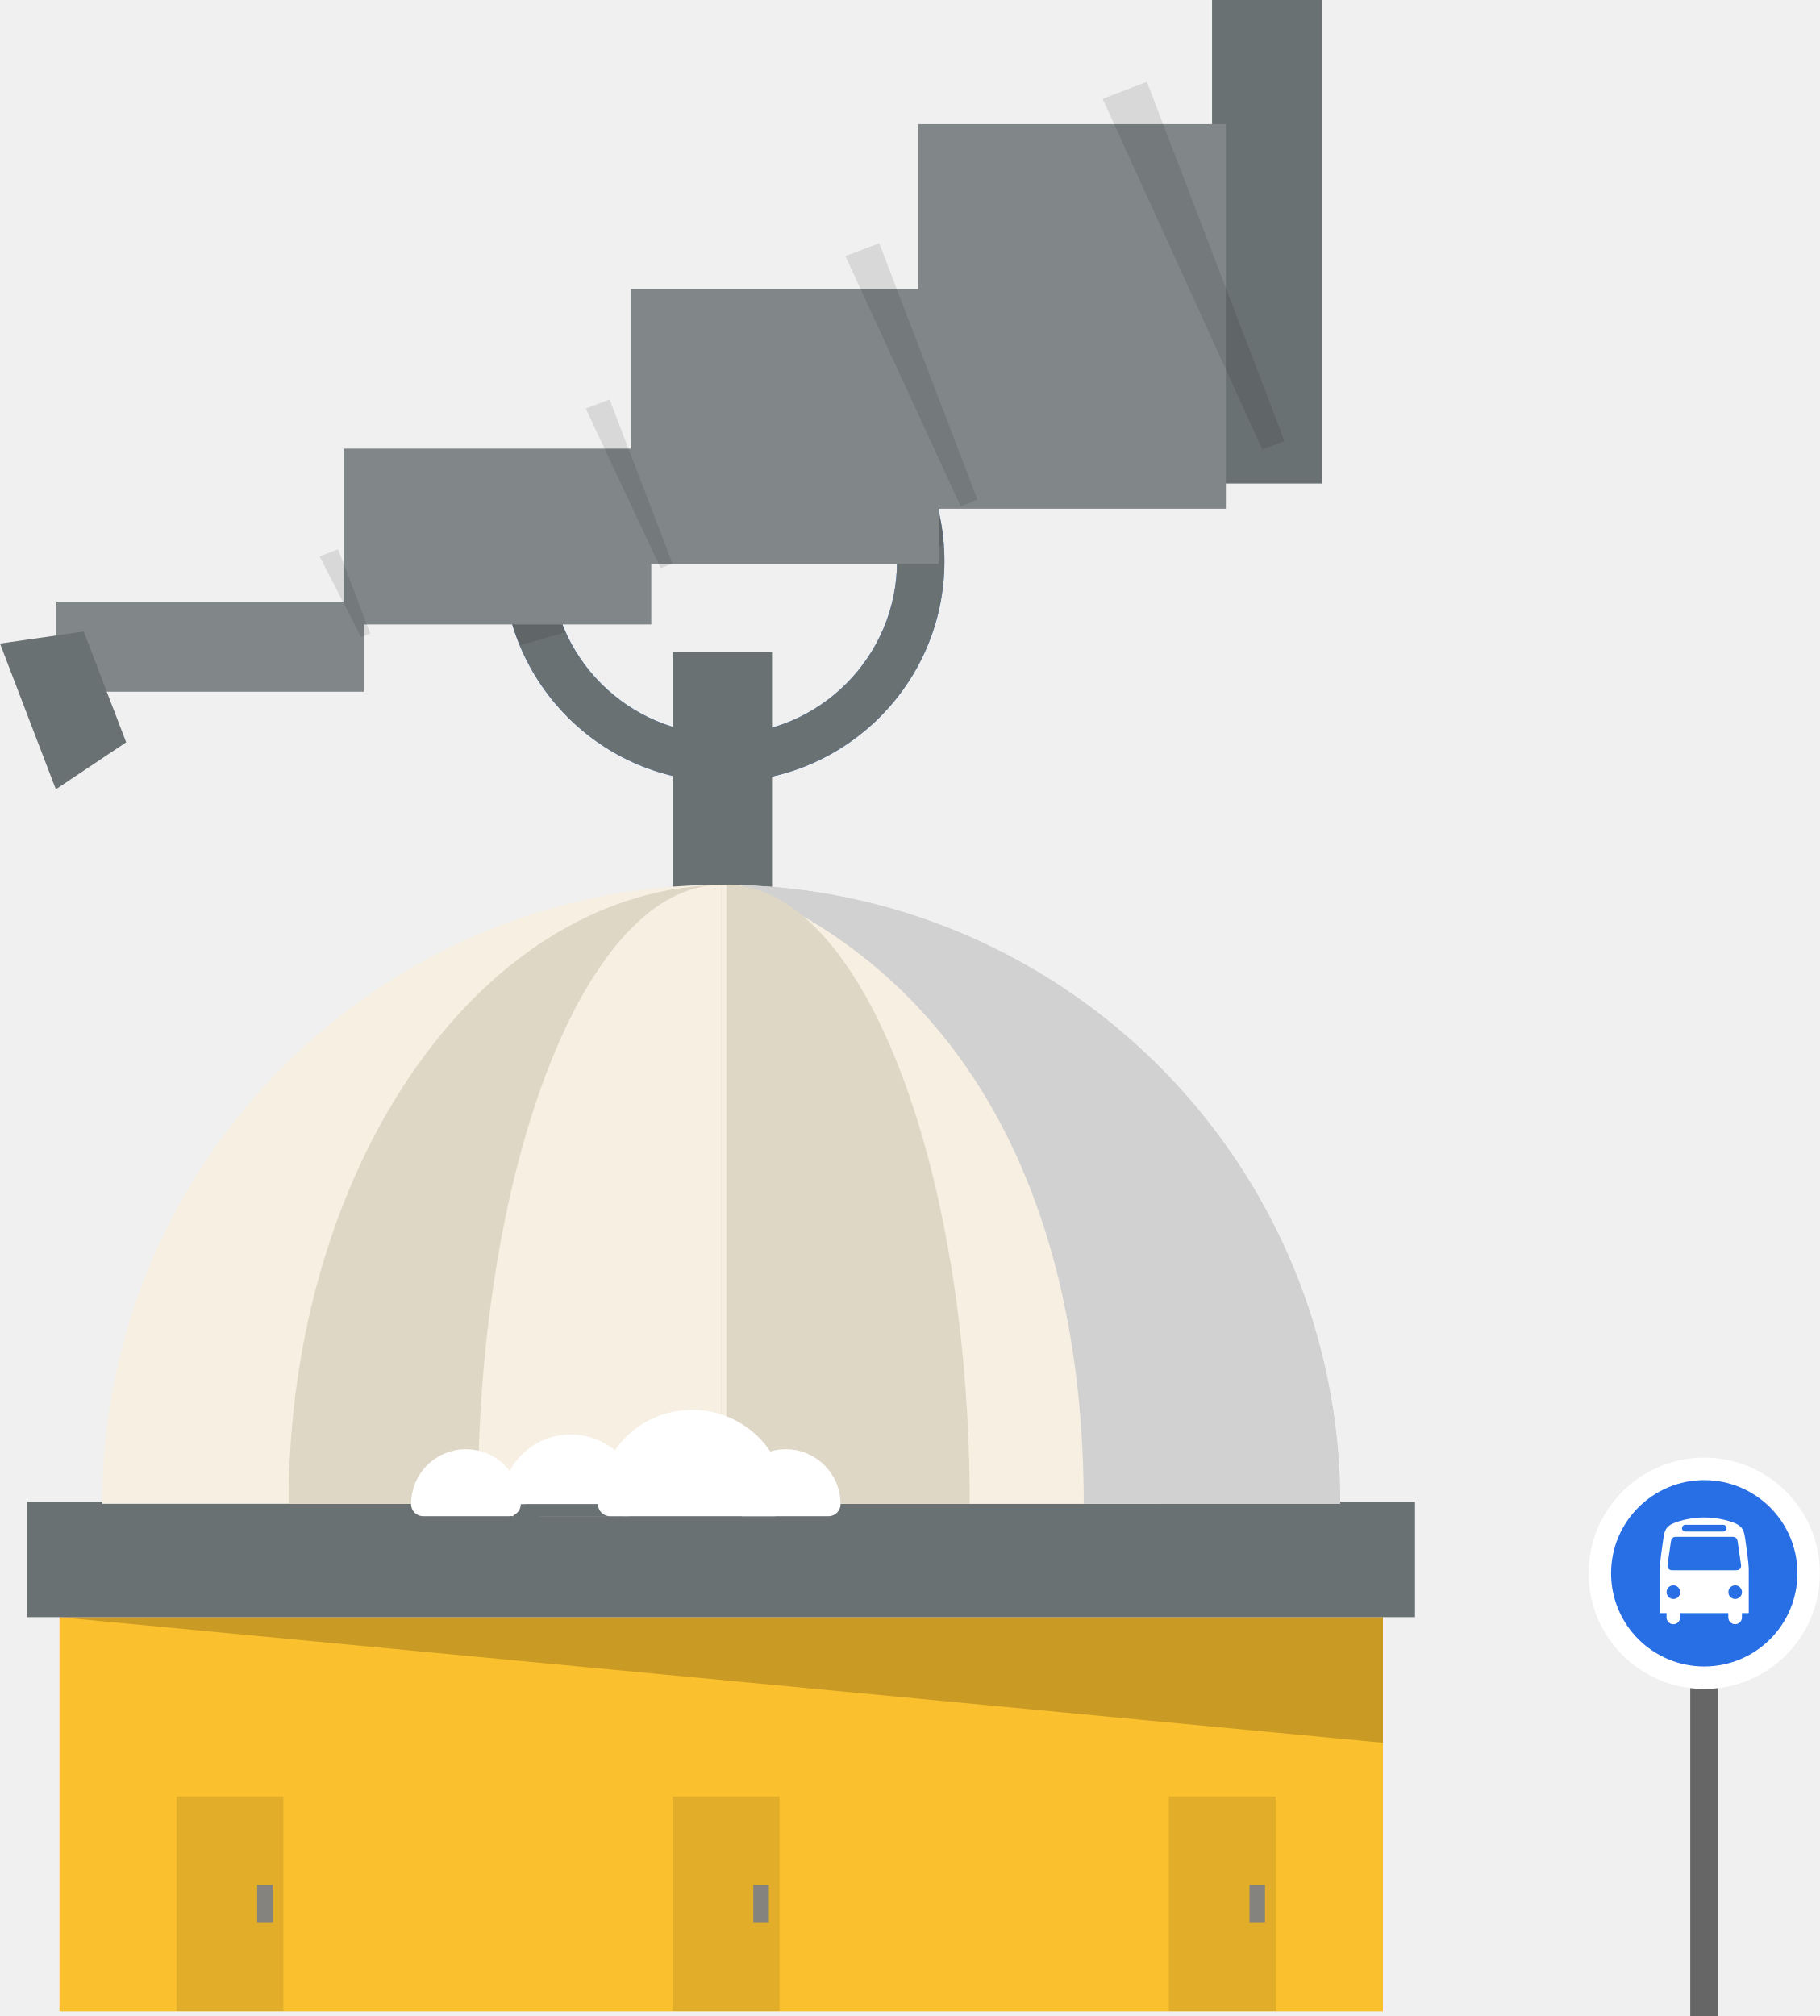
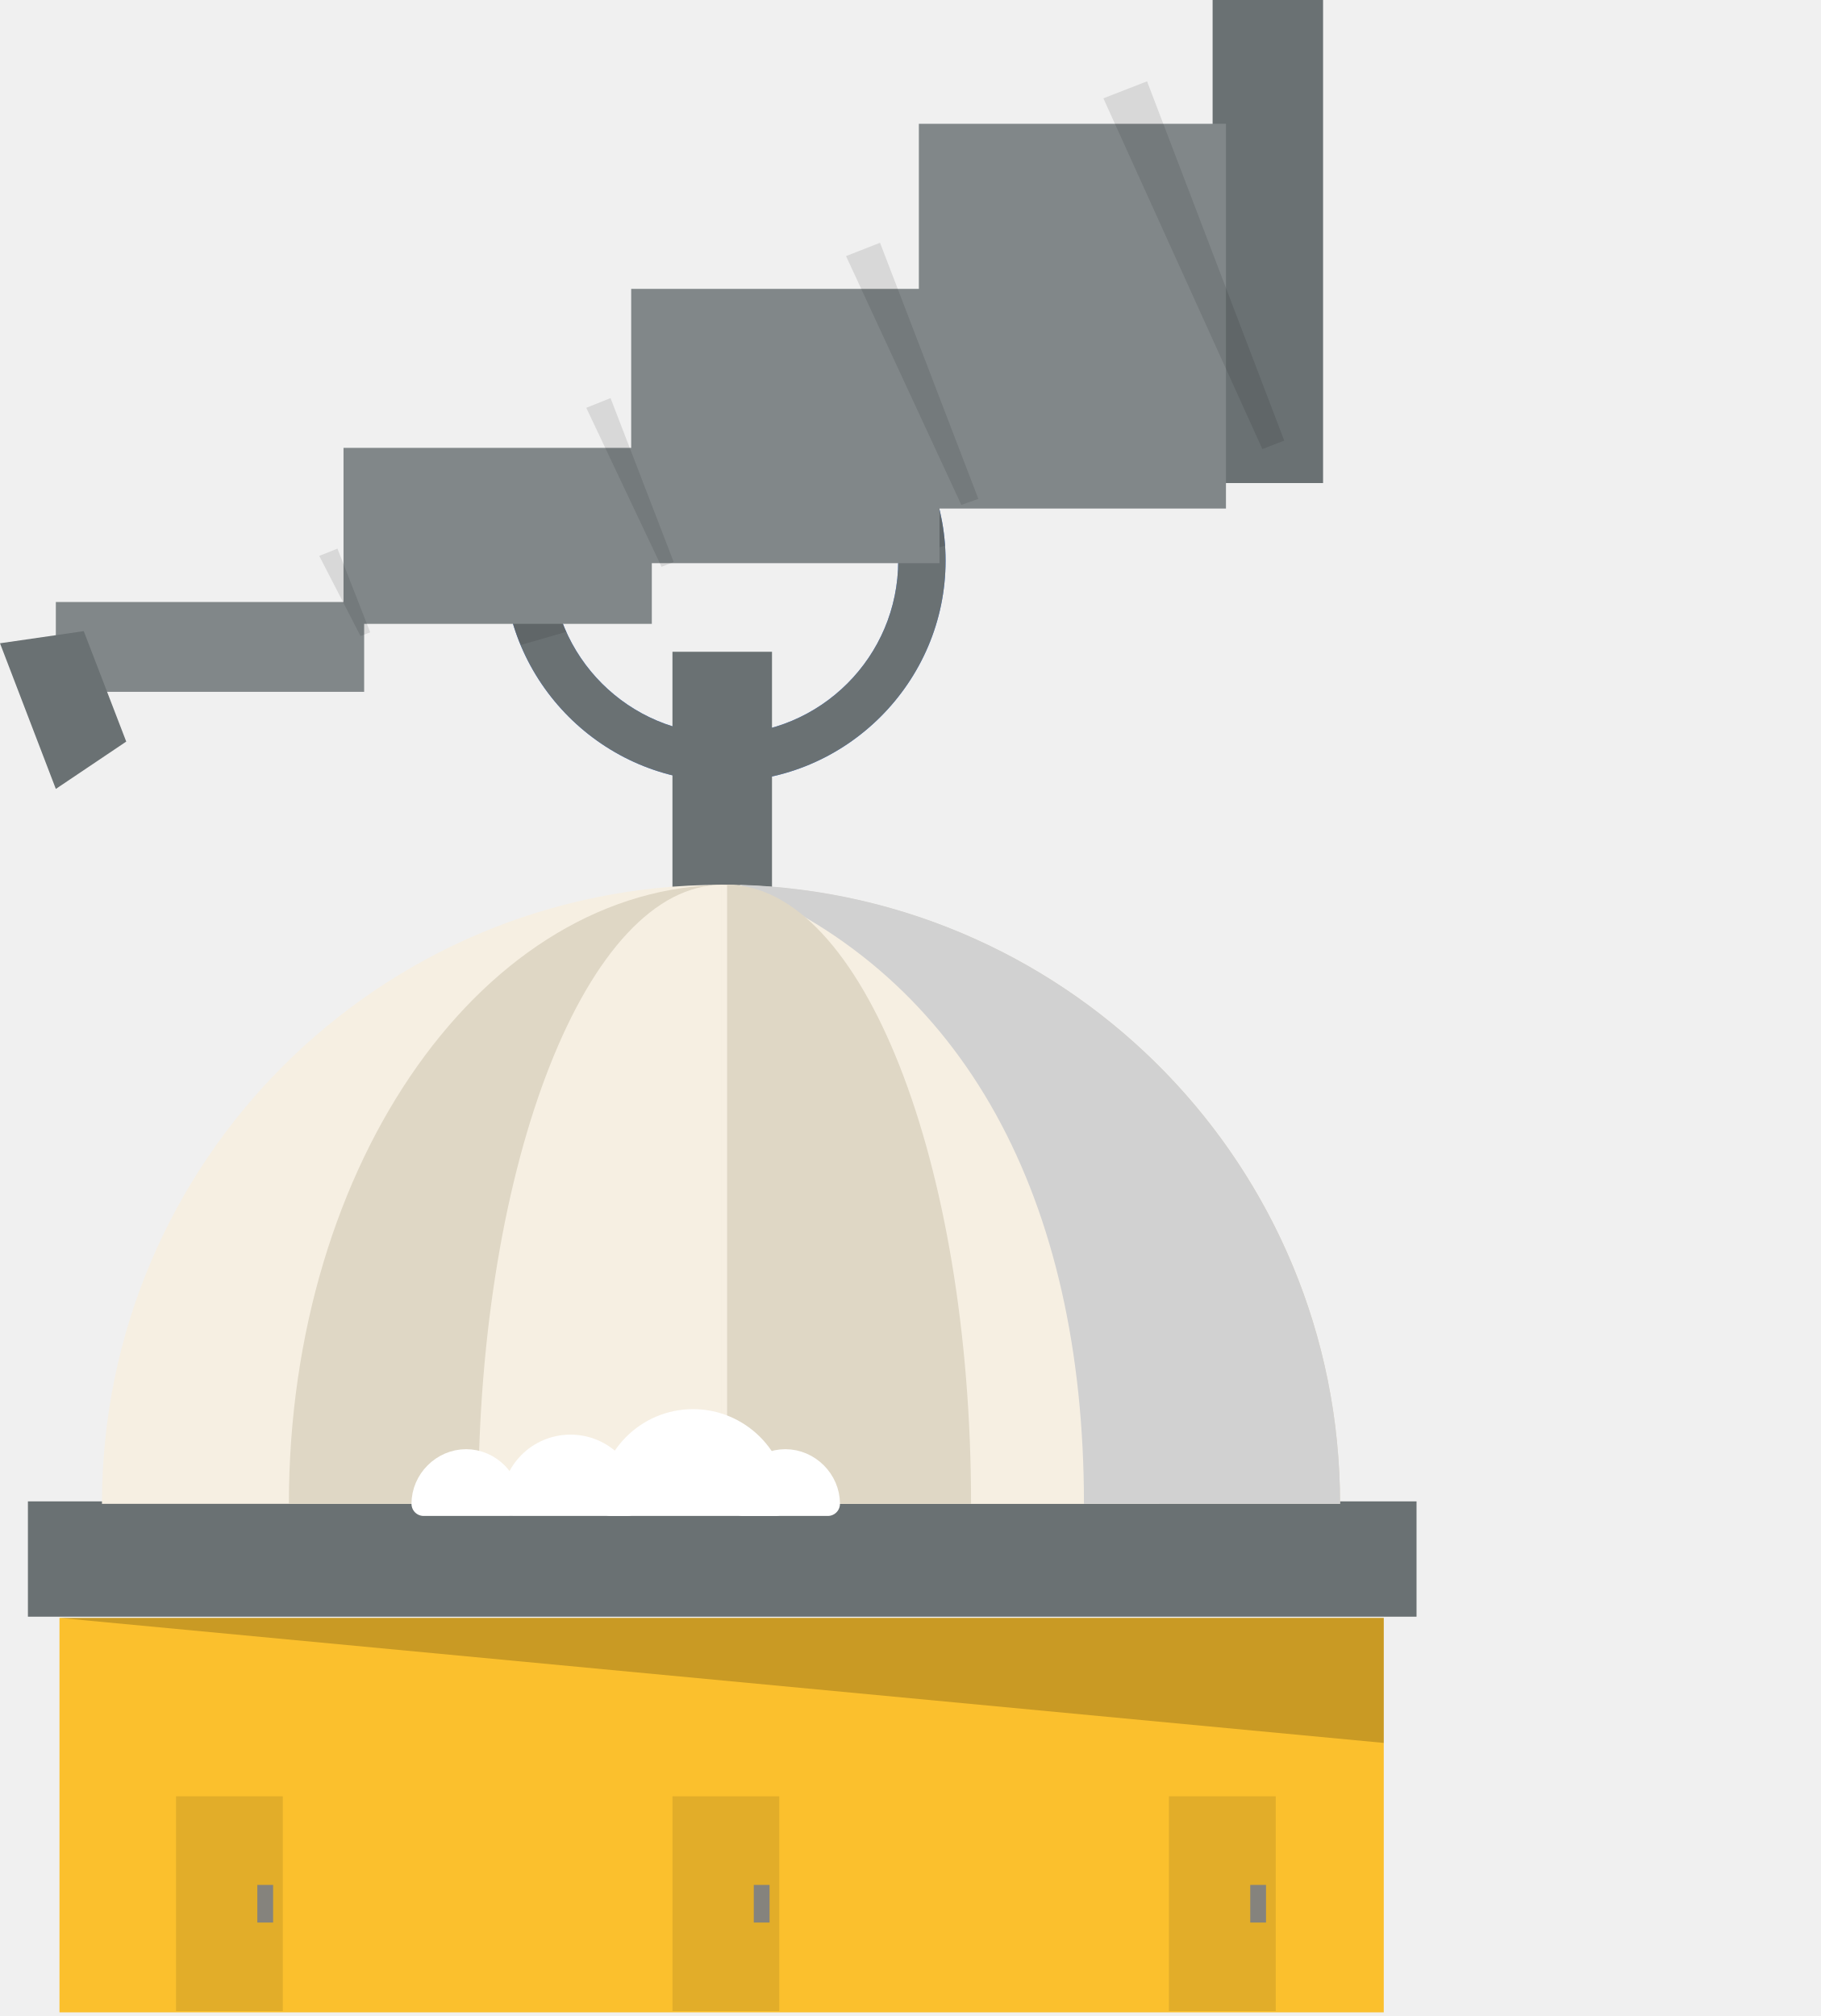
- <svg xmlns="http://www.w3.org/2000/svg" xmlns:xlink="http://www.w3.org/1999/xlink" version="1.1" id="Layer_1" x="0px" y="0px" viewBox="0 47.862 149.989 166.147" style="enable-background:new 0 47.862 149.989 166.147;" xml:space="preserve">
-   <path style="fill:#666666;" d="M139.304,177.394h2.308v36.615h-2.308V177.394z" />
-   <circle style="fill:#FFFFFF;" cx="140.458" cy="177.524" r="9.531" />
-   <circle style="fill:#286EE4;" cx="140.458" cy="177.524" r="7.678" />
-   <path style="fill:#FFFFFF;" d="M143.826,174.629c-0.087-0.541-0.173-0.843-0.584-1.103c-0.411-0.258-1.599-0.605-2.784-0.605  s-2.373,0.347-2.784,0.605c-0.411,0.259-0.497,0.561-0.583,1.103c-0.087,0.54-0.303,2.159-0.303,2.484c0,0.323,0,3.694,0,3.694  h0.562v0.352c0,0.31,0.252,0.561,0.562,0.561c0.31,0,0.561-0.251,0.561-0.561v-0.352h1.984h1.984v0.352  c0,0.31,0.251,0.561,0.561,0.561s0.562-0.251,0.562-0.561v-0.352h0.562c0,0,0-3.37,0-3.694  C144.128,176.789,143.912,175.168,143.826,174.629 M138.905,173.526h1.554h1.554c0.155,0,0.28,0.126,0.28,0.281  c0,0.155-0.126,0.28-0.28,0.28h-1.554h-1.554c-0.155,0-0.281-0.125-0.281-0.28C138.624,173.652,138.75,173.526,138.905,173.526   M137.913,179.64c-0.31,0-0.562-0.251-0.562-0.561c0-0.31,0.252-0.561,0.562-0.561c0.31,0,0.561,0.251,0.561,0.561  C138.475,179.389,138.223,179.64,137.913,179.64 M140.459,177.276c0,0-2.294,0-2.609,0c-0.317,0-0.456-0.186-0.417-0.453  c0.038-0.267,0.234-1.591,0.275-1.9c0.041-0.308,0.223-0.402,0.378-0.402c0.155,0,2.375,0,2.375,0s2.219,0,2.374,0  c0.155,0,0.338,0.094,0.378,0.402c0.04,0.309,0.236,1.634,0.275,1.9c0.039,0.267-0.1,0.453-0.417,0.453c-0.318,0-2.609,0-2.609,0   M143.007,179.64c-0.31,0-0.561-0.251-0.561-0.561c0-0.31,0.251-0.561,0.561-0.561s0.562,0.251,0.562,0.561  C143.569,179.389,143.317,179.64,143.007,179.64" />
-   <path style="fill:#4C8BFB;" d="M45.364,94.116c0,7.875,6.408,14.283,14.283,14.283c7.875,0,14.284-6.408,14.284-14.283  c0-7.875-6.408-14.283-14.284-14.283v-3.906c10.03,0,18.189,8.159,18.189,18.189c0,10.03-8.159,18.189-18.189,18.189  c-10.029,0-18.189-8.159-18.189-18.189L45.364,94.116L45.364,94.116z" />
+ <svg xmlns="http://www.w3.org/2000/svg" xmlns:xlink="http://www.w3.org/1999/xlink" version="1.1" id="Layer_1" x="0px" y="0px" viewBox="0 95.6 150 166.1" enable-background="new 0 95.6 150 166.1" xml:space="preserve">
+   <path fill="#4C8BFB" d="M45.4,141.8c0,7.9,6.4,14.3,14.3,14.3s14.3-6.4,14.3-14.3c0-7.9-6.4-14.3-14.3-14.3v-3.9  c10,0,18.2,8.2,18.2,18.2c0,10-8.2,18.2-18.2,18.2c-10,0-18.2-8.2-18.2-18.2H45.4L45.4,141.8z" />
  <g>
-     <path id="_x31_" style="fill:#6A7173;" d="M45.364,94.116c0,7.875,6.408,14.283,14.283,14.283c7.875,0,14.284-6.408,14.284-14.283   c0-7.875-6.408-14.283-14.284-14.283v-3.906c10.03,0,18.189,8.159,18.189,18.189c0,10.03-8.159,18.189-18.189,18.189   c-10.029,0-18.189-8.159-18.189-18.189" />
+     <path id="_x31_" fill="#6A7173" d="M45.4,141.8c0,7.9,6.4,14.3,14.3,14.3s14.3-6.4,14.3-14.3c0-7.9-6.4-14.3-14.3-14.3v-3.9   c10,0,18.2,8.2,18.2,18.2c0,10-8.2,18.2-18.2,18.2c-10,0-18.2-8.2-18.2-18.2" />
  </g>
  <g>
-     <defs>
-       <path id="SVGID_1_" d="M45.364,94.116c0,7.875,6.408,14.283,14.283,14.283c7.875,0,14.284-6.408,14.284-14.283    c0-7.875-6.408-14.283-14.284-14.283v-3.906c10.03,0,18.189,8.159,18.189,18.189c0,10.03-8.159,18.189-18.189,18.189    c-10.029,0-18.189-8.159-18.189-18.189" />
-     </defs>
-     <clipPath id="SVGID_2_">
-       <use xlink:href="#SVGID_1_" style="overflow:visible;" />
-     </clipPath>
-     <path style="opacity:0.1;clip-path:url(#SVGID_2_);enable-background:new    ;" d="M77.114,89.583l-4.19,1.362l0.255,3.171   l5.183-1.492L77.114,89.583z" />
+     <g>
+       <defs>
+         <path id="SVGID_1_" d="M45.4,141.8c0,7.9,6.4,14.3,14.3,14.3s14.3-6.4,14.3-14.3c0-7.9-6.4-14.3-14.3-14.3v-3.9     c10,0,18.2,8.2,18.2,18.2c0,10-8.2,18.2-18.2,18.2c-10,0-18.2-8.2-18.2-18.2" />
+       </defs>
+       <clipPath id="SVGID_2_">
+         <use xlink:href="#SVGID_1_" overflow="visible" />
+       </clipPath>
+       <path opacity="0.1" clip-path="url(#SVGID_2_)" enable-background="new    " d="M77.1,137.3l-4.2,1.4l0.3,3.2l5.2-1.5L77.1,137.3z    " />
+     </g>
  </g>
  <g>
-     <defs>
-       <path id="SVGID_3_" d="M45.364,94.116c0,7.875,6.408,14.283,14.283,14.283c7.875,0,14.284-6.408,14.284-14.283    c0-7.875-6.408-14.283-14.284-14.283v-3.906c10.03,0,18.189,8.159,18.189,18.189c0,10.03-8.159,18.189-18.189,18.189    c-10.029,0-18.189-8.159-18.189-18.189" />
-     </defs>
-     <clipPath id="SVGID_4_">
-       <use xlink:href="#SVGID_3_" style="overflow:visible;" />
-     </clipPath>
-     <path style="opacity:0.1;clip-path:url(#SVGID_4_);enable-background:new    ;" d="M45.977,96.741l-4.19,1.367l0.255,3.171   l5.183-1.492L45.977,96.741z" />
+     <g>
+       <defs>
+         <path id="SVGID_3_" d="M45.4,141.8c0,7.9,6.4,14.3,14.3,14.3s14.3-6.4,14.3-14.3c0-7.9-6.4-14.3-14.3-14.3v-3.9     c10,0,18.2,8.2,18.2,18.2c0,10-8.2,18.2-18.2,18.2c-10,0-18.2-8.2-18.2-18.2" />
+       </defs>
+       <clipPath id="SVGID_4_">
+         <use xlink:href="#SVGID_3_" overflow="visible" />
+       </clipPath>
+       <path opacity="0.1" clip-path="url(#SVGID_4_)" enable-background="new    " d="M46,144.5l-4.2,1.4L42,149l5.2-1.5L46,144.5z" />
+     </g>
  </g>
  <g>
-     <path style="fill:#6A7173;" d="M55.427,101.596h8.202v36.569h-8.202V101.596z" />
-     <path style="fill:#6A7173;" d="M99.892,47.862h9.055v39.849h-9.055V47.862z" />
+     <path fill="#6A7173" d="M55.4,149.3h8.2v36.6h-8.2V149.3z" />
+     <path fill="#6A7173" d="M99.9,95.6h9.1v39.8h-9.1V95.6z" />
  </g>
  <g>
-     <path style="fill:#818789;" d="M75.674,58.093h25.357V89.79H75.674V58.093z" />
-     <path style="fill:#818789;" d="M51.997,71.691h25.357v22.64H51.997V71.691z" />
-     <path style="fill:#818789;" d="M28.319,84.837h25.356v14.49H28.319L28.319,84.837z" />
-     <path style="fill:#818789;" d="M4.636,97.442h25.358v7.428H4.636L4.636,97.442z" />
+     <path fill="#818789" d="M75.7,105.8H101v31.7H75.7V105.8z" />
+     <path fill="#818789" d="M52,119.4h25.4V142H52V119.4z" />
+     <path fill="#818789" d="M28.3,132.5h25.4V147H28.3V132.5z" />
+     <path fill="#818789" d="M4.6,145.2H30v7.4H4.6V145.2z" />
  </g>
-   <path style="fill:#6A7173;" d="M4.602,112.912l5.794-3.873l-3.495-9.128L0,100.899L4.602,112.912z" />
-   <path style="opacity:0.1;enable-background:new    ;" d="M90.873,56.006l3.649-1.4l11.342,29.602l-1.83,0.698L90.873,56.006z" />
-   <path style="opacity:0.1;enable-background:new    ;" d="M69.675,68.972l2.786-1.066l8.104,21.141l-1.393,0.535L69.675,68.972z" />
-   <path style="opacity:0.1;enable-background:new    ;" d="M48.28,81.536l1.96-0.753l5.188,13.531l-0.982,0.374L48.28,81.536z" />
-   <path style="opacity:0.1;enable-background:new    ;" d="M26.34,93.721l1.525-0.582l2.657,6.934l-0.763,0.291L26.34,93.721z" />
-   <path style="fill:#FBC02D;" d="M4.899,181.142h109.077v32.493H4.899L4.899,181.142z" />
-   <path style="fill:#6A7173;" d="M2.256,171.635H116.62v9.503H2.256L2.256,171.635z" />
-   <path style="fill:#F6EFE2;" d="M59.435,171.801H8.416c0-28.179,22.843-51.019,51.019-51.019V171.801" />
-   <path style="opacity:0.2;enable-background:new    ;" d="M4.899,181.142l109.077,10.349v-10.349H4.899z" />
-   <path style="fill:#DFD7C5;" d="M59.866,171.801h-36.08c0-28.179,16.156-51.019,36.08-51.019V171.801" />
-   <path style="fill:#F6EFE2;" d="M59.435,171.801H39.381c0-28.179,8.978-51.019,20.054-51.019V171.801" />
-   <path style="fill:#DFD7C5;" d="M59.435,171.801h51.019c0-28.179-22.843-51.019-51.019-51.019L59.435,171.801" />
-   <path style="fill:#F6EFE2;" d="M59.435,171.801h36.08c0-28.179-16.156-51.019-36.08-51.019V171.801" />
-   <path style="fill:#D1D1D1;" d="M89.319,171.801h21.14c0-27.664-22.024-50.188-49.496-50.999  c18.435,7.612,28.34,25.753,28.356,50.999" />
-   <path style="fill:#DFD7C5;" d="M59.866,171.801h20.054c0-28.179-8.979-51.019-20.054-51.019V171.801" />
-   <path style="opacity:0.1;enable-background:new    ;" d="M14.547,195.915h8.808v17.705h-8.808V195.915z" />
-   <path style="fill:#85837D;" d="M21.194,203.198h1.279v3.14h-1.279V203.198z" />
-   <path style="opacity:0.1;enable-background:new    ;" d="M96.331,195.915h8.808v17.705h-8.808V195.915z" />
-   <path style="fill:#85837D;" d="M102.979,203.198h1.279v3.14h-1.279V203.198z" />
-   <path style="opacity:0.1;enable-background:new    ;" d="M55.438,195.915h8.808v17.705h-8.808V195.915z" />
-   <path style="fill:#85837D;" d="M62.086,203.198h1.279v3.14h-1.279V203.198z" />
+   <path fill="#6A7173" d="M4.6,160.6l5.8-3.9l-3.5-9.1l-6.9,1L4.6,160.6z" />
+   <path opacity="0.1" enable-background="new    " d="M90.9,103.7l3.6-1.4l11.3,29.6l-1.8,0.7L90.9,103.7z" />
+   <path opacity="0.1" enable-background="new    " d="M69.7,116.7l2.8-1.1l8.1,21.1l-1.4,0.5L69.7,116.7z" />
+   <path opacity="0.1" enable-background="new    " d="M48.3,129.2l2-0.8l5.2,13.5l-1,0.4L48.3,129.2z" />
+   <path opacity="0.1" enable-background="new    " d="M26.3,141.4l1.5-0.6l2.7,6.9l-0.8,0.3L26.3,141.4z" />
+   <path fill="#FBC02D" d="M4.9,228.9H114v32.5H4.9V228.9z" />
+   <path fill="#6A7173" d="M2.3,219.3h114.4v9.5H2.3V219.3z" />
+   <path fill="#F6EFE2" d="M59.4,219.5h-51c0-28.2,22.8-51,51-51V219.5" />
+   <path opacity="0.2" enable-background="new    " d="M4.9,228.9L114,239.2v-10.3H4.9z" />
+   <path fill="#DFD7C5" d="M59.9,219.5H23.8c0-28.2,16.2-51,36.1-51V219.5" />
+   <path fill="#F6EFE2" d="M59.4,219.5H39.4c0-28.2,9-51,20.1-51V219.5" />
+   <path fill="#DFD7C5" d="M59.4,219.5h51c0-28.2-22.8-51-51-51V219.5" />
+   <path fill="#F6EFE2" d="M59.4,219.5h36.1c0-28.2-16.2-51-36.1-51L59.4,219.5" />
+   <path fill="#D1D1D1" d="M89.3,219.5h21.1c0-27.7-22-50.2-49.5-51C79.4,176.1,89.3,194.3,89.3,219.5" />
+   <path fill="#DFD7C5" d="M59.9,219.5h20.1c0-28.2-9-51-20.1-51L59.9,219.5" />
+   <path opacity="0.1" enable-background="new    " d="M14.5,243.6h8.8v17.7h-8.8V243.6z" />
+   <path fill="#85837D" d="M21.2,250.9h1.3v3.1h-1.3V250.9z" />
+   <path opacity="0.1" enable-background="new    " d="M96.3,243.6h8.8v17.7h-8.8V243.6z" />
+   <path fill="#85837D" d="M103,250.9h1.3v3.1H103V250.9z" />
+   <path opacity="0.1" enable-background="new    " d="M55.4,243.6h8.8v17.7h-8.8C55.4,261.3,55.4,243.6,55.4,243.6z" />
+   <path fill="#85837D" d="M62.1,250.9h1.3v3.1h-1.3V250.9z" />
  <g>
-     <path style="fill:#FFFFFF;stroke:#FFFFFF;stroke-width:2;stroke-linejoin:round;stroke-miterlimit:10;" d="M61.234,171.817   c0-1.945,1.575-3.521,3.52-3.521c1.945,0,3.522,1.575,3.522,3.521H61.234z" />
-     <path style="fill:#FFFFFF;stroke:#FFFFFF;stroke-width:2;stroke-linejoin:round;stroke-miterlimit:10;" d="M34.879,171.817   c0-1.945,1.575-3.521,3.52-3.521c1.945,0,3.522,1.575,3.522,3.521C41.921,171.817,34.879,171.817,34.879,171.817z" />
-     <path style="fill:#FFFFFF;stroke:#FFFFFF;stroke-width:2;stroke-linejoin:round;stroke-miterlimit:10;" d="M50.281,171.817   c0-3.735,3.027-6.763,6.763-6.763c3.735,0,6.763,3.026,6.763,6.763C63.807,171.817,50.281,171.817,50.281,171.817z" />
-     <path style="fill:#FFFFFF;stroke:#FFFFFF;stroke-width:2;stroke-linejoin:round;stroke-miterlimit:10;" d="M42.312,171.817   c0-2.615,2.118-4.731,4.73-4.731c2.615,0,4.731,2.118,4.731,4.731C51.774,171.817,42.312,171.817,42.312,171.817z" />
+     <path fill="#FFFFFF" stroke="#FFFFFF" stroke-width="2" stroke-linejoin="round" stroke-miterlimit="10" d="M61.2,219.5   c0-1.9,1.6-3.5,3.5-3.5c1.9,0,3.5,1.6,3.5,3.5H61.2z" />
+     <path fill="#FFFFFF" stroke="#FFFFFF" stroke-width="2" stroke-linejoin="round" stroke-miterlimit="10" d="M34.9,219.5   c0-1.9,1.6-3.5,3.5-3.5c1.9,0,3.5,1.6,3.5,3.5H34.9z" />
+     <path fill="#FFFFFF" stroke="#FFFFFF" stroke-width="2" stroke-linejoin="round" stroke-miterlimit="10" d="M50.3,219.5   c0-3.7,3-6.8,6.8-6.8c3.7,0,6.8,3,6.8,6.8H50.3z" />
+     <path fill="#FFFFFF" stroke="#FFFFFF" stroke-width="2" stroke-linejoin="round" stroke-miterlimit="10" d="M42.3,219.5   c0-2.6,2.1-4.7,4.7-4.7c2.6,0,4.7,2.1,4.7,4.7C51.8,219.5,42.3,219.5,42.3,219.5z" />
  </g>
</svg>
